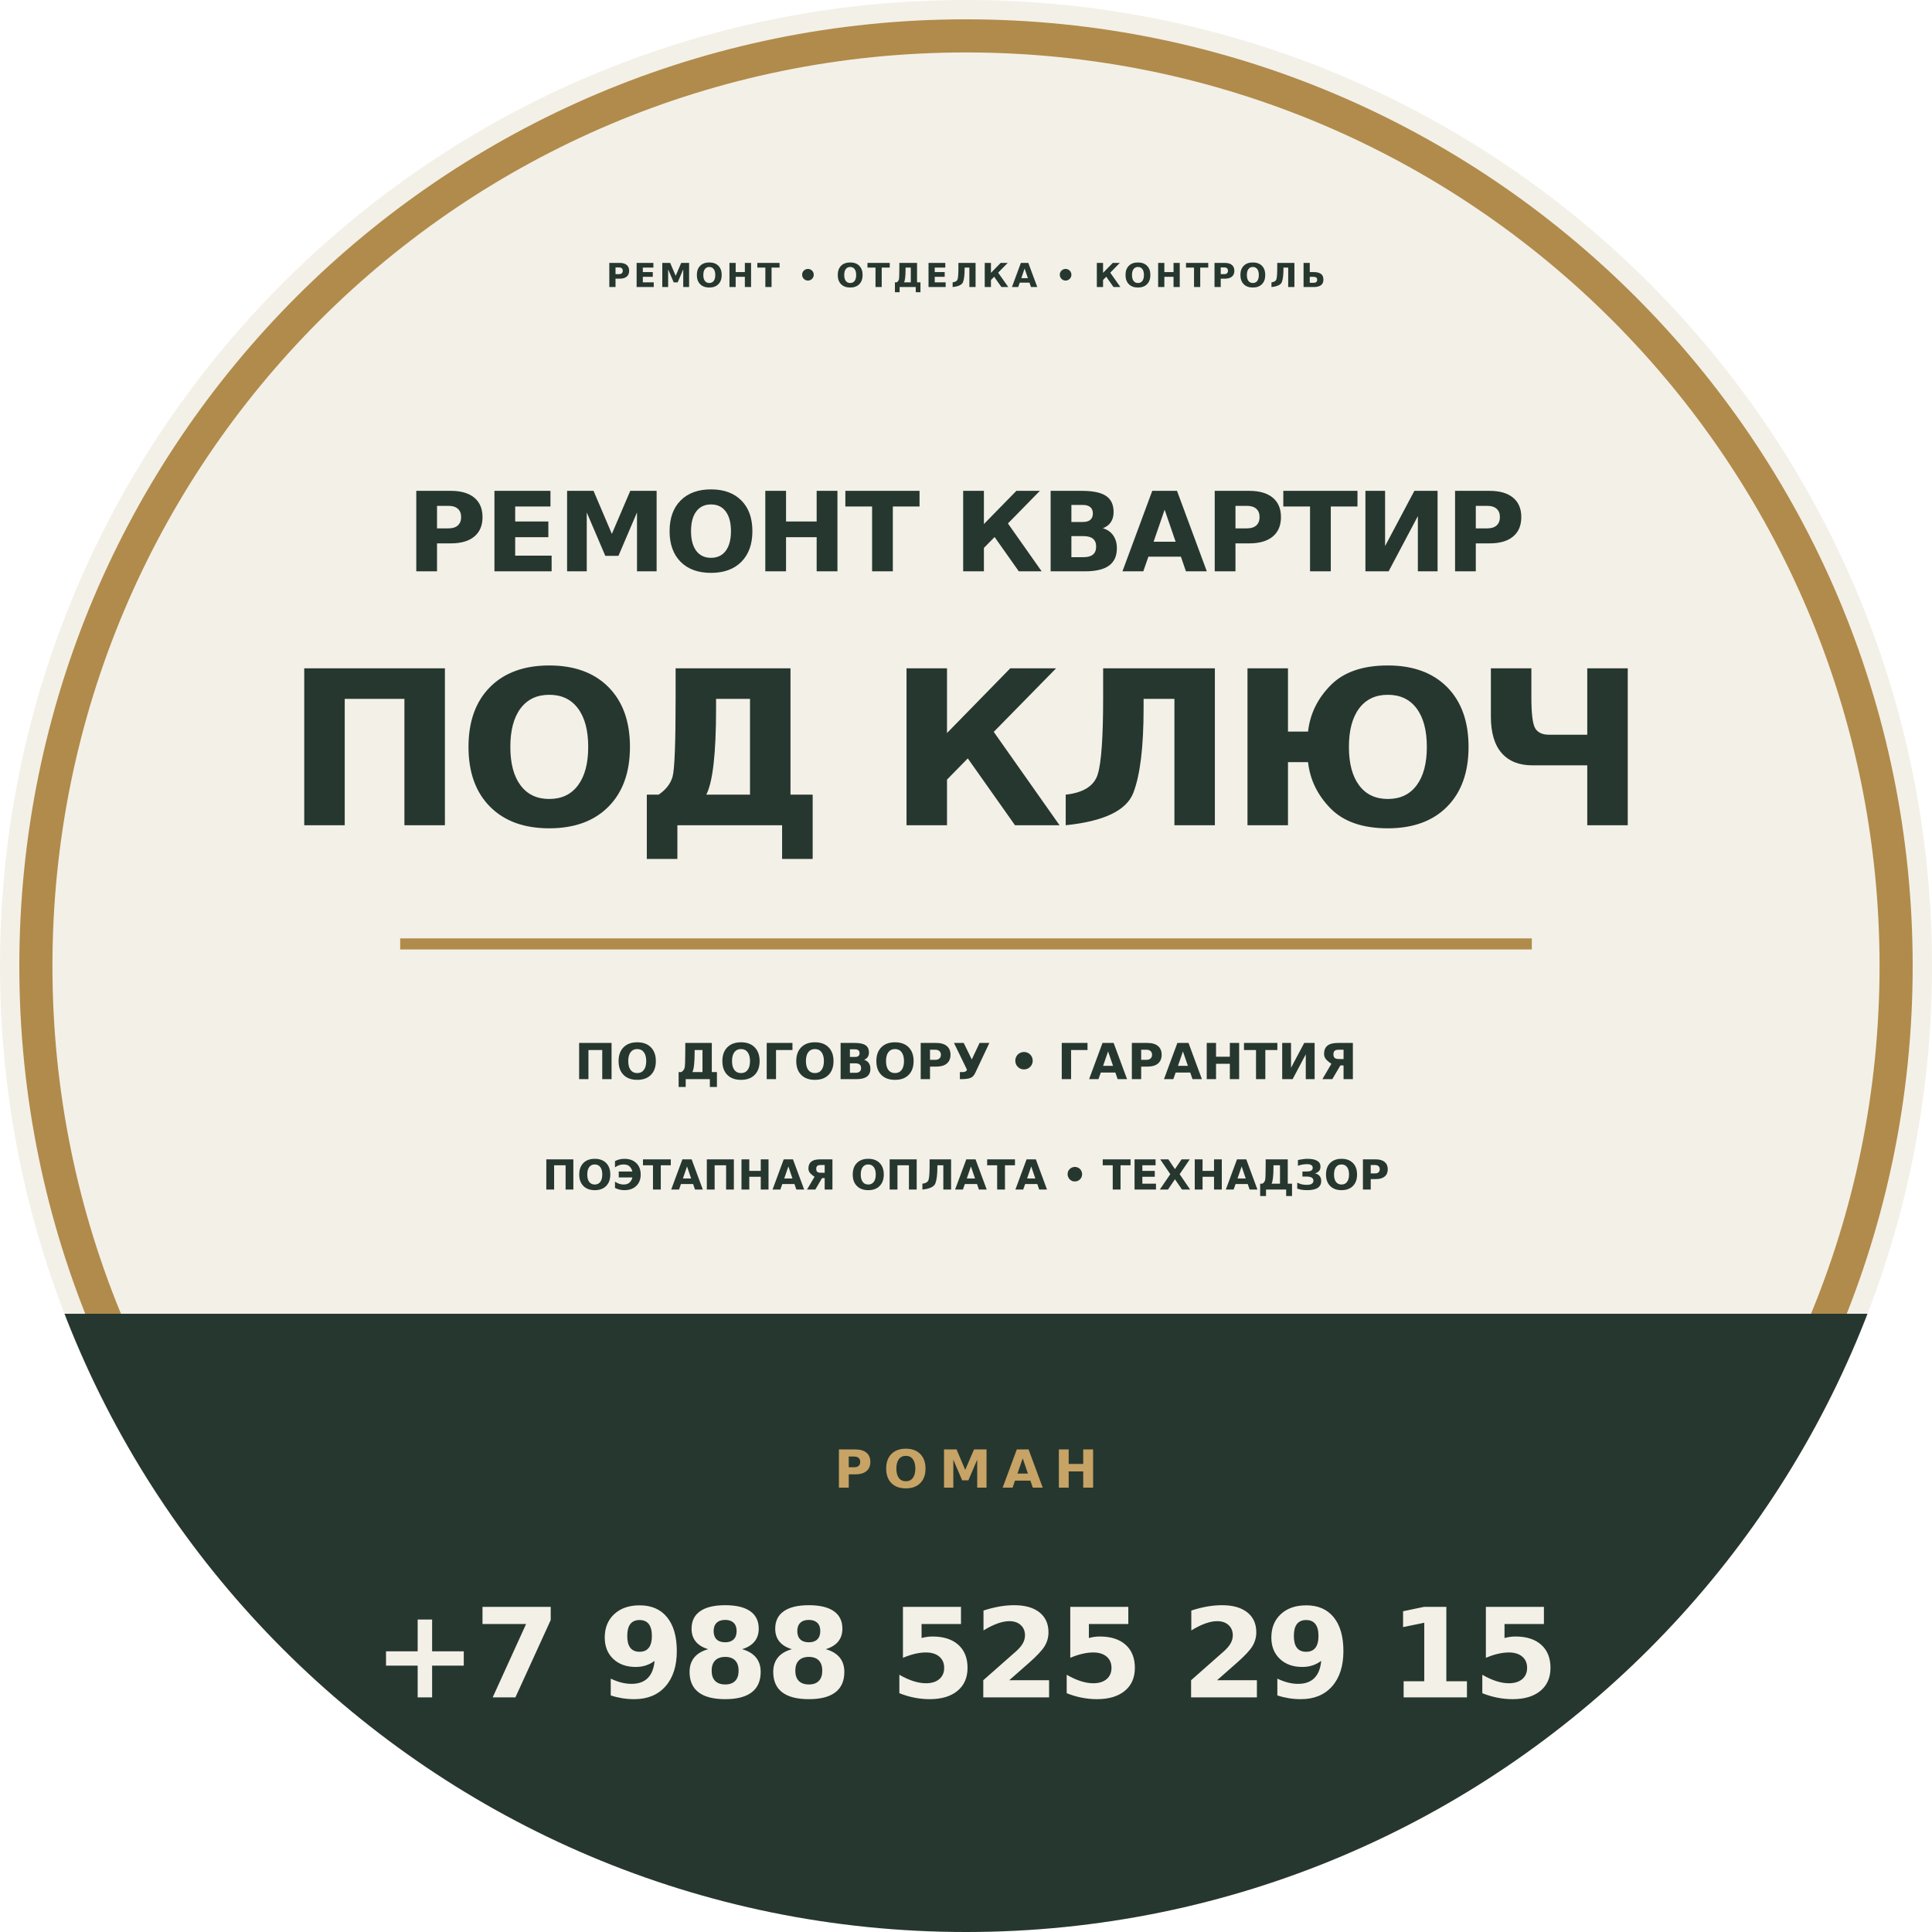
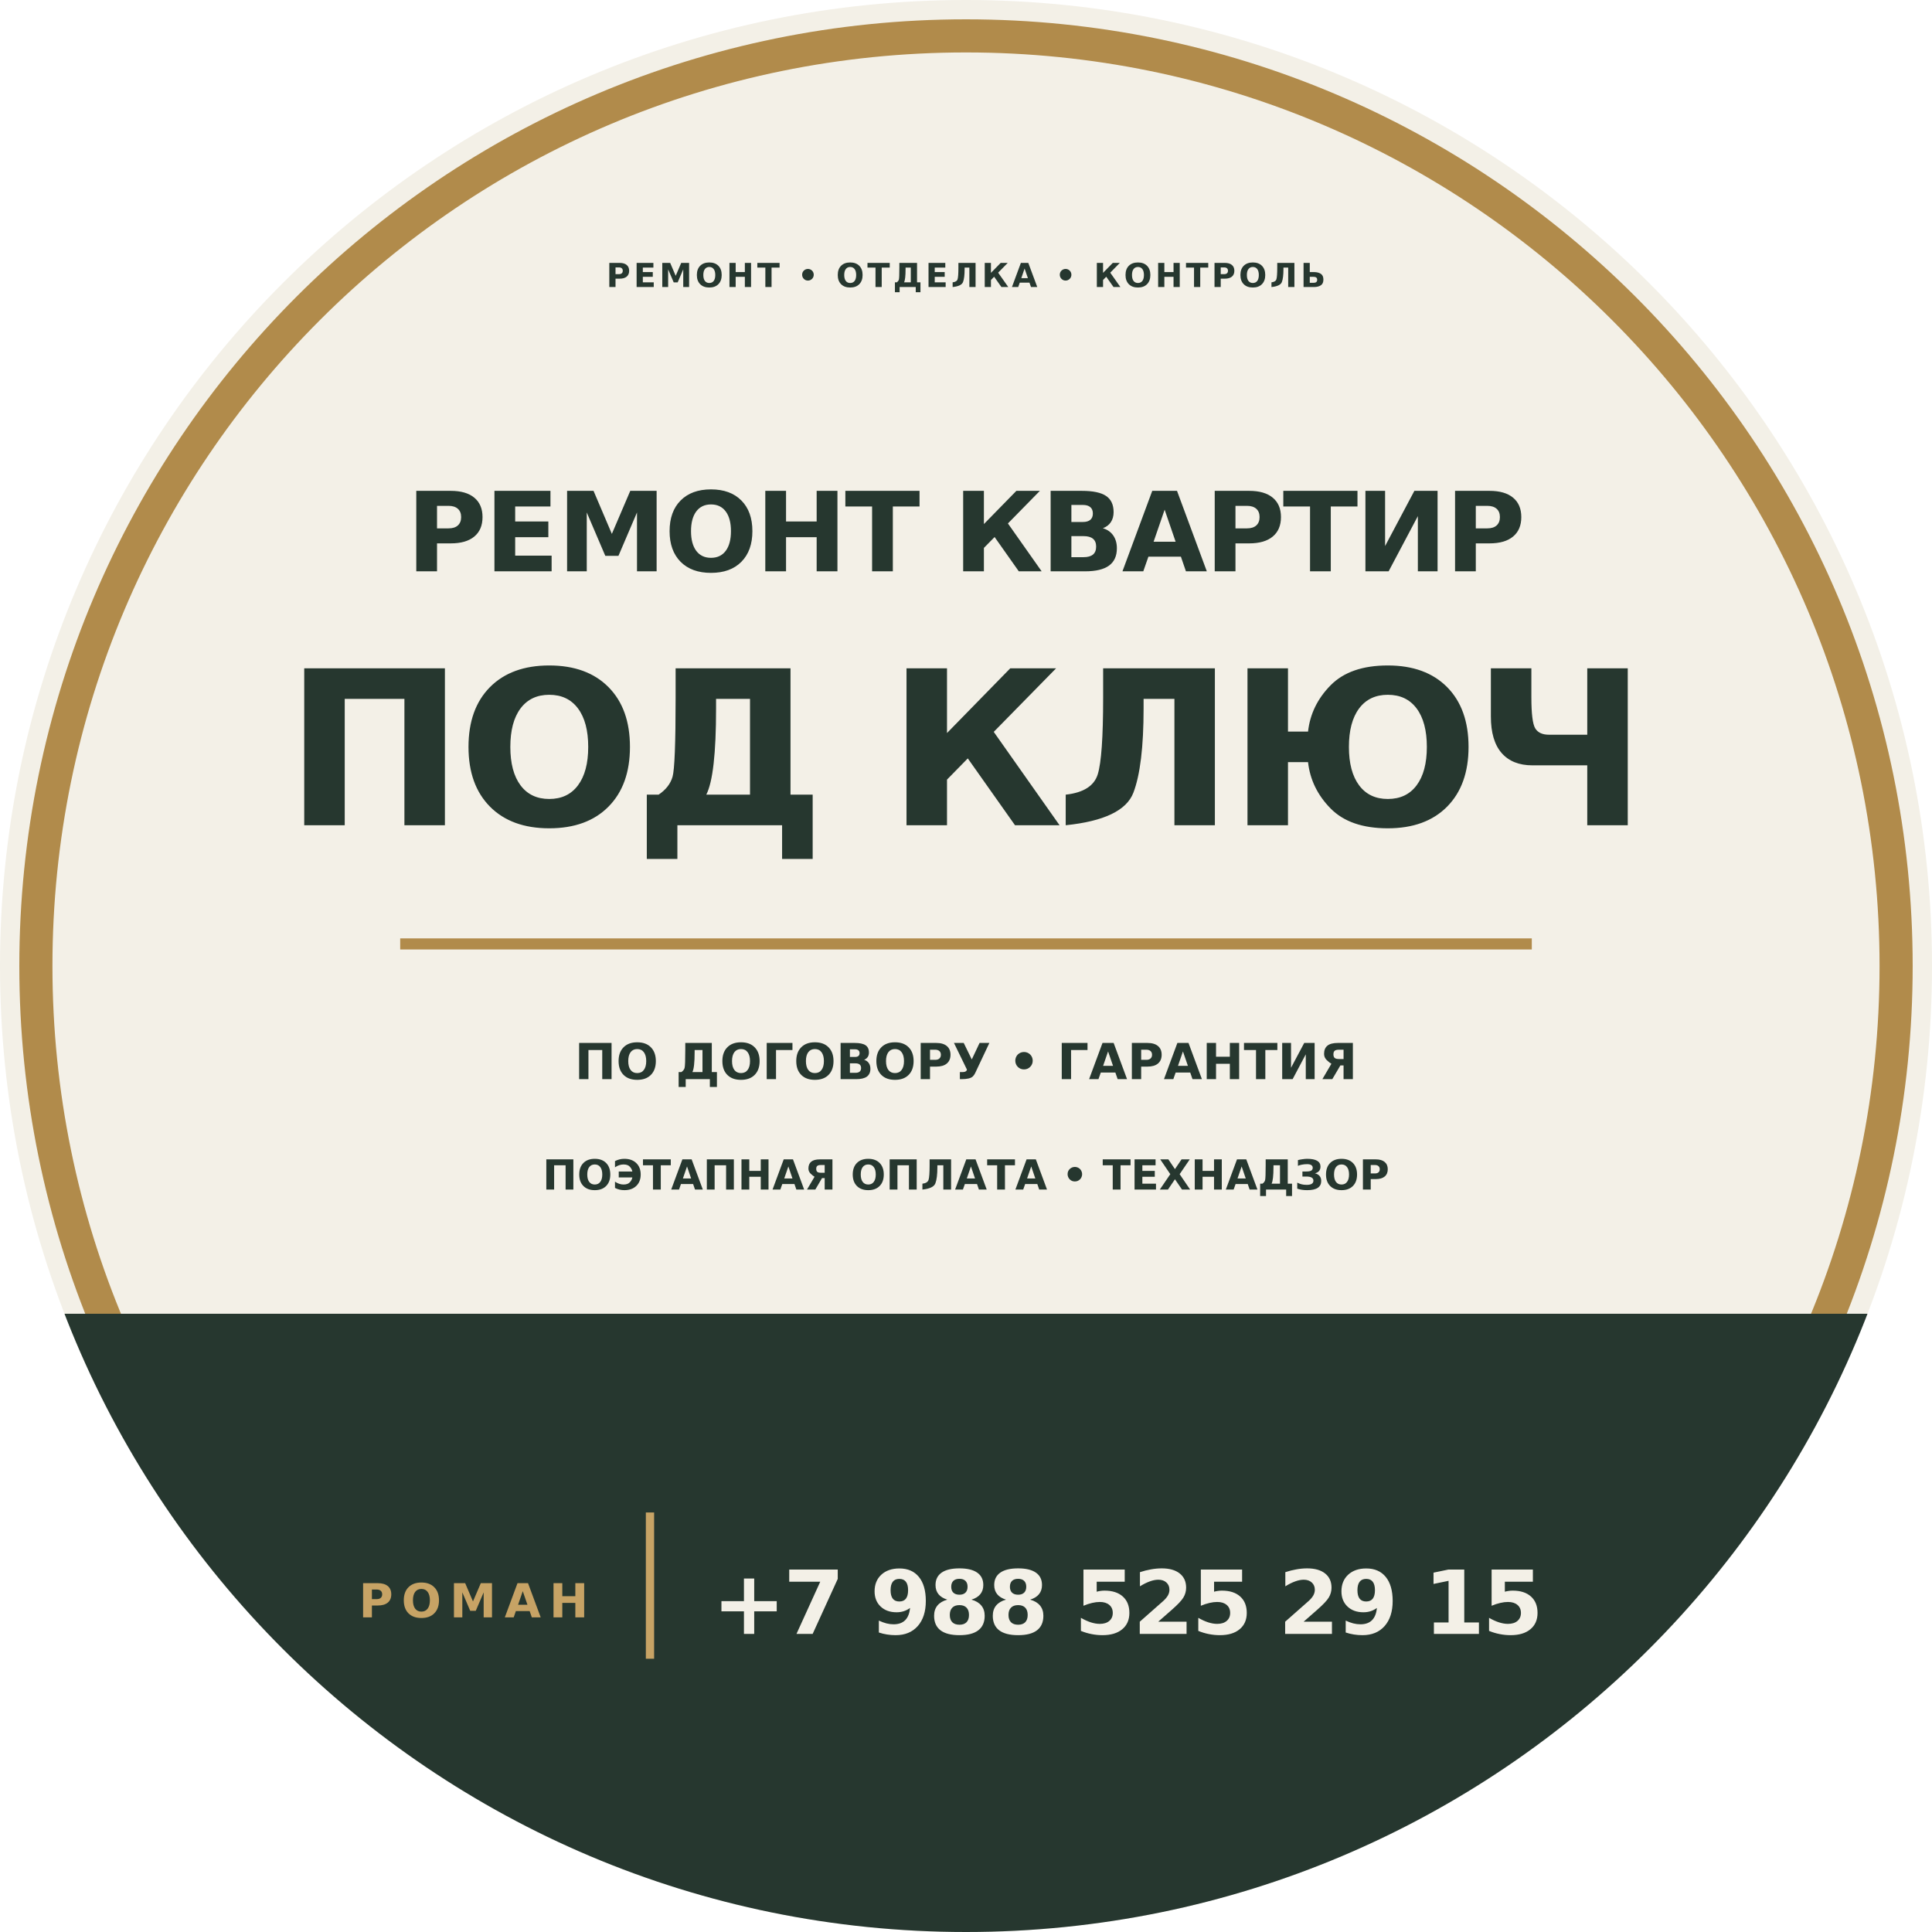
<svg xmlns="http://www.w3.org/2000/svg" width="700mm" height="700mm" viewBox="0 0 700 700">
  <defs>
    <clipPath id="round-cut">
      <circle cx="350" cy="350" r="350" />
    </clipPath>
  </defs>
  <g clip-path="url(#round-cut)">
    <rect width="700" height="700" fill="#F3F0E7" />
    <circle cx="350" cy="350" r="337" fill="none" stroke="#B18B4B" stroke-width="12" />
    <text x="350" y="104" fill="#26372F" font-family="DejaVu Sans" font-size="12" font-weight="700" text-anchor="middle" letter-spacing="1.1">РЕМОНТ • ОТДЕЛКА • КОНТРОЛЬ</text>
    <text x="350" y="207" fill="#26372F" font-family="DejaVu Sans" font-size="40" font-weight="700" text-anchor="middle" letter-spacing="-1">РЕМОНТ КВАРТИР</text>
    <text x="350" y="299" fill="#26372F" font-family="DejaVu Sans" font-size="78" font-weight="700" text-anchor="middle" letter-spacing="-2.5">ПОД КЛЮЧ</text>
    <rect x="145" y="340" width="410" height="4" fill="#B18B4B" />
    <text x="350" y="391" fill="#26372F" font-family="DejaVu Sans" font-size="18" font-weight="700" text-anchor="middle" letter-spacing="0">ПО ДОГОВОРУ  •  ГАРАНТИЯ</text>
    <text x="350" y="431" fill="#26372F" font-family="DejaVu Sans" font-size="15" font-weight="700" text-anchor="middle" letter-spacing="0">ПОЭТАПНАЯ ОПЛАТА  •  ТЕХНАДЗОР</text>
    <rect x="0" y="476" width="700" height="224" fill="#26372F" />
-     <text x="350" y="539" fill="#C7A365" font-family="DejaVu Sans" font-size="19" font-weight="700" text-anchor="middle" letter-spacing="4">РОМАН</text>
-     <text x="350" y="615" fill="#F3F0E7" font-family="DejaVu Sans" font-size="45" font-weight="700" text-anchor="middle" letter-spacing="-1">+7 988 525 29 15</text>
+     <text x="130" y="586" fill="#C7A365" font-family="DejaVu Sans" font-size="17" font-weight="700" text-anchor="start" letter-spacing="3">РОМАН</text>
+     <rect x="234" y="548" width="3" height="53" fill="#C7A365" />
+     <text x="258" y="592" fill="#F3F0E7" font-family="DejaVu Sans" font-size="32" font-weight="700" text-anchor="start" letter-spacing="-1">+7 988 525 29 15</text>
  </g>
</svg>
